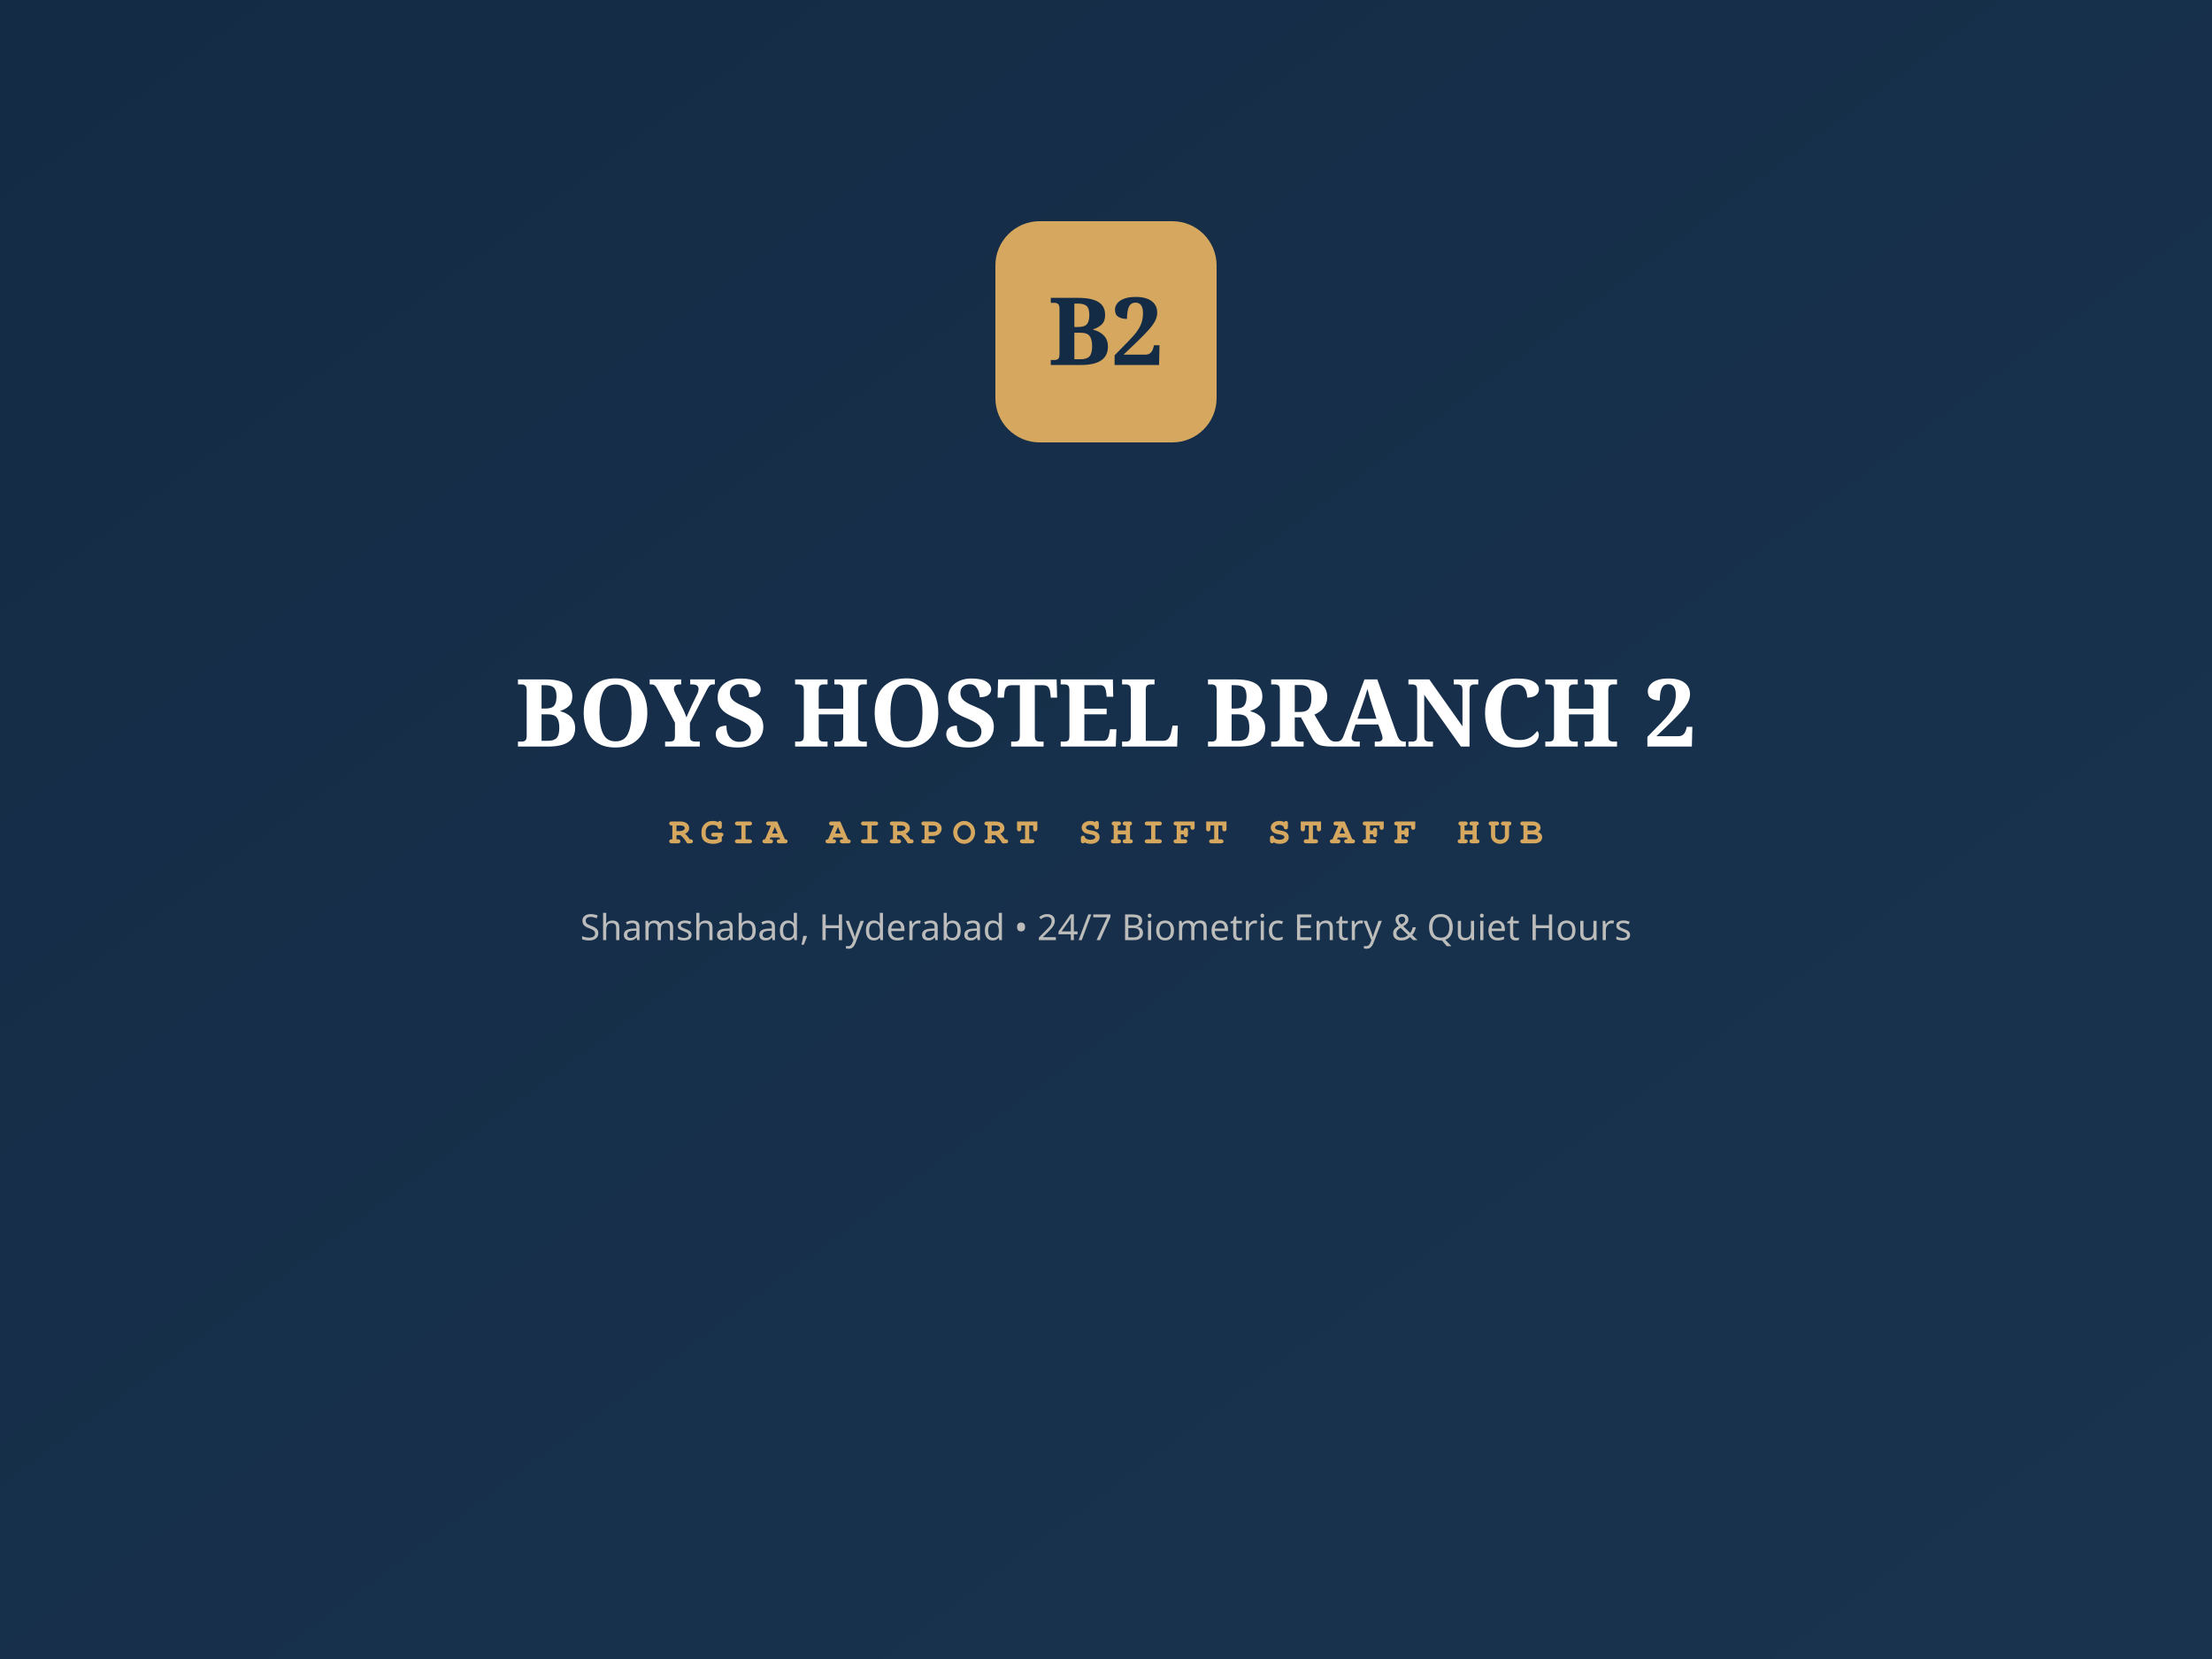
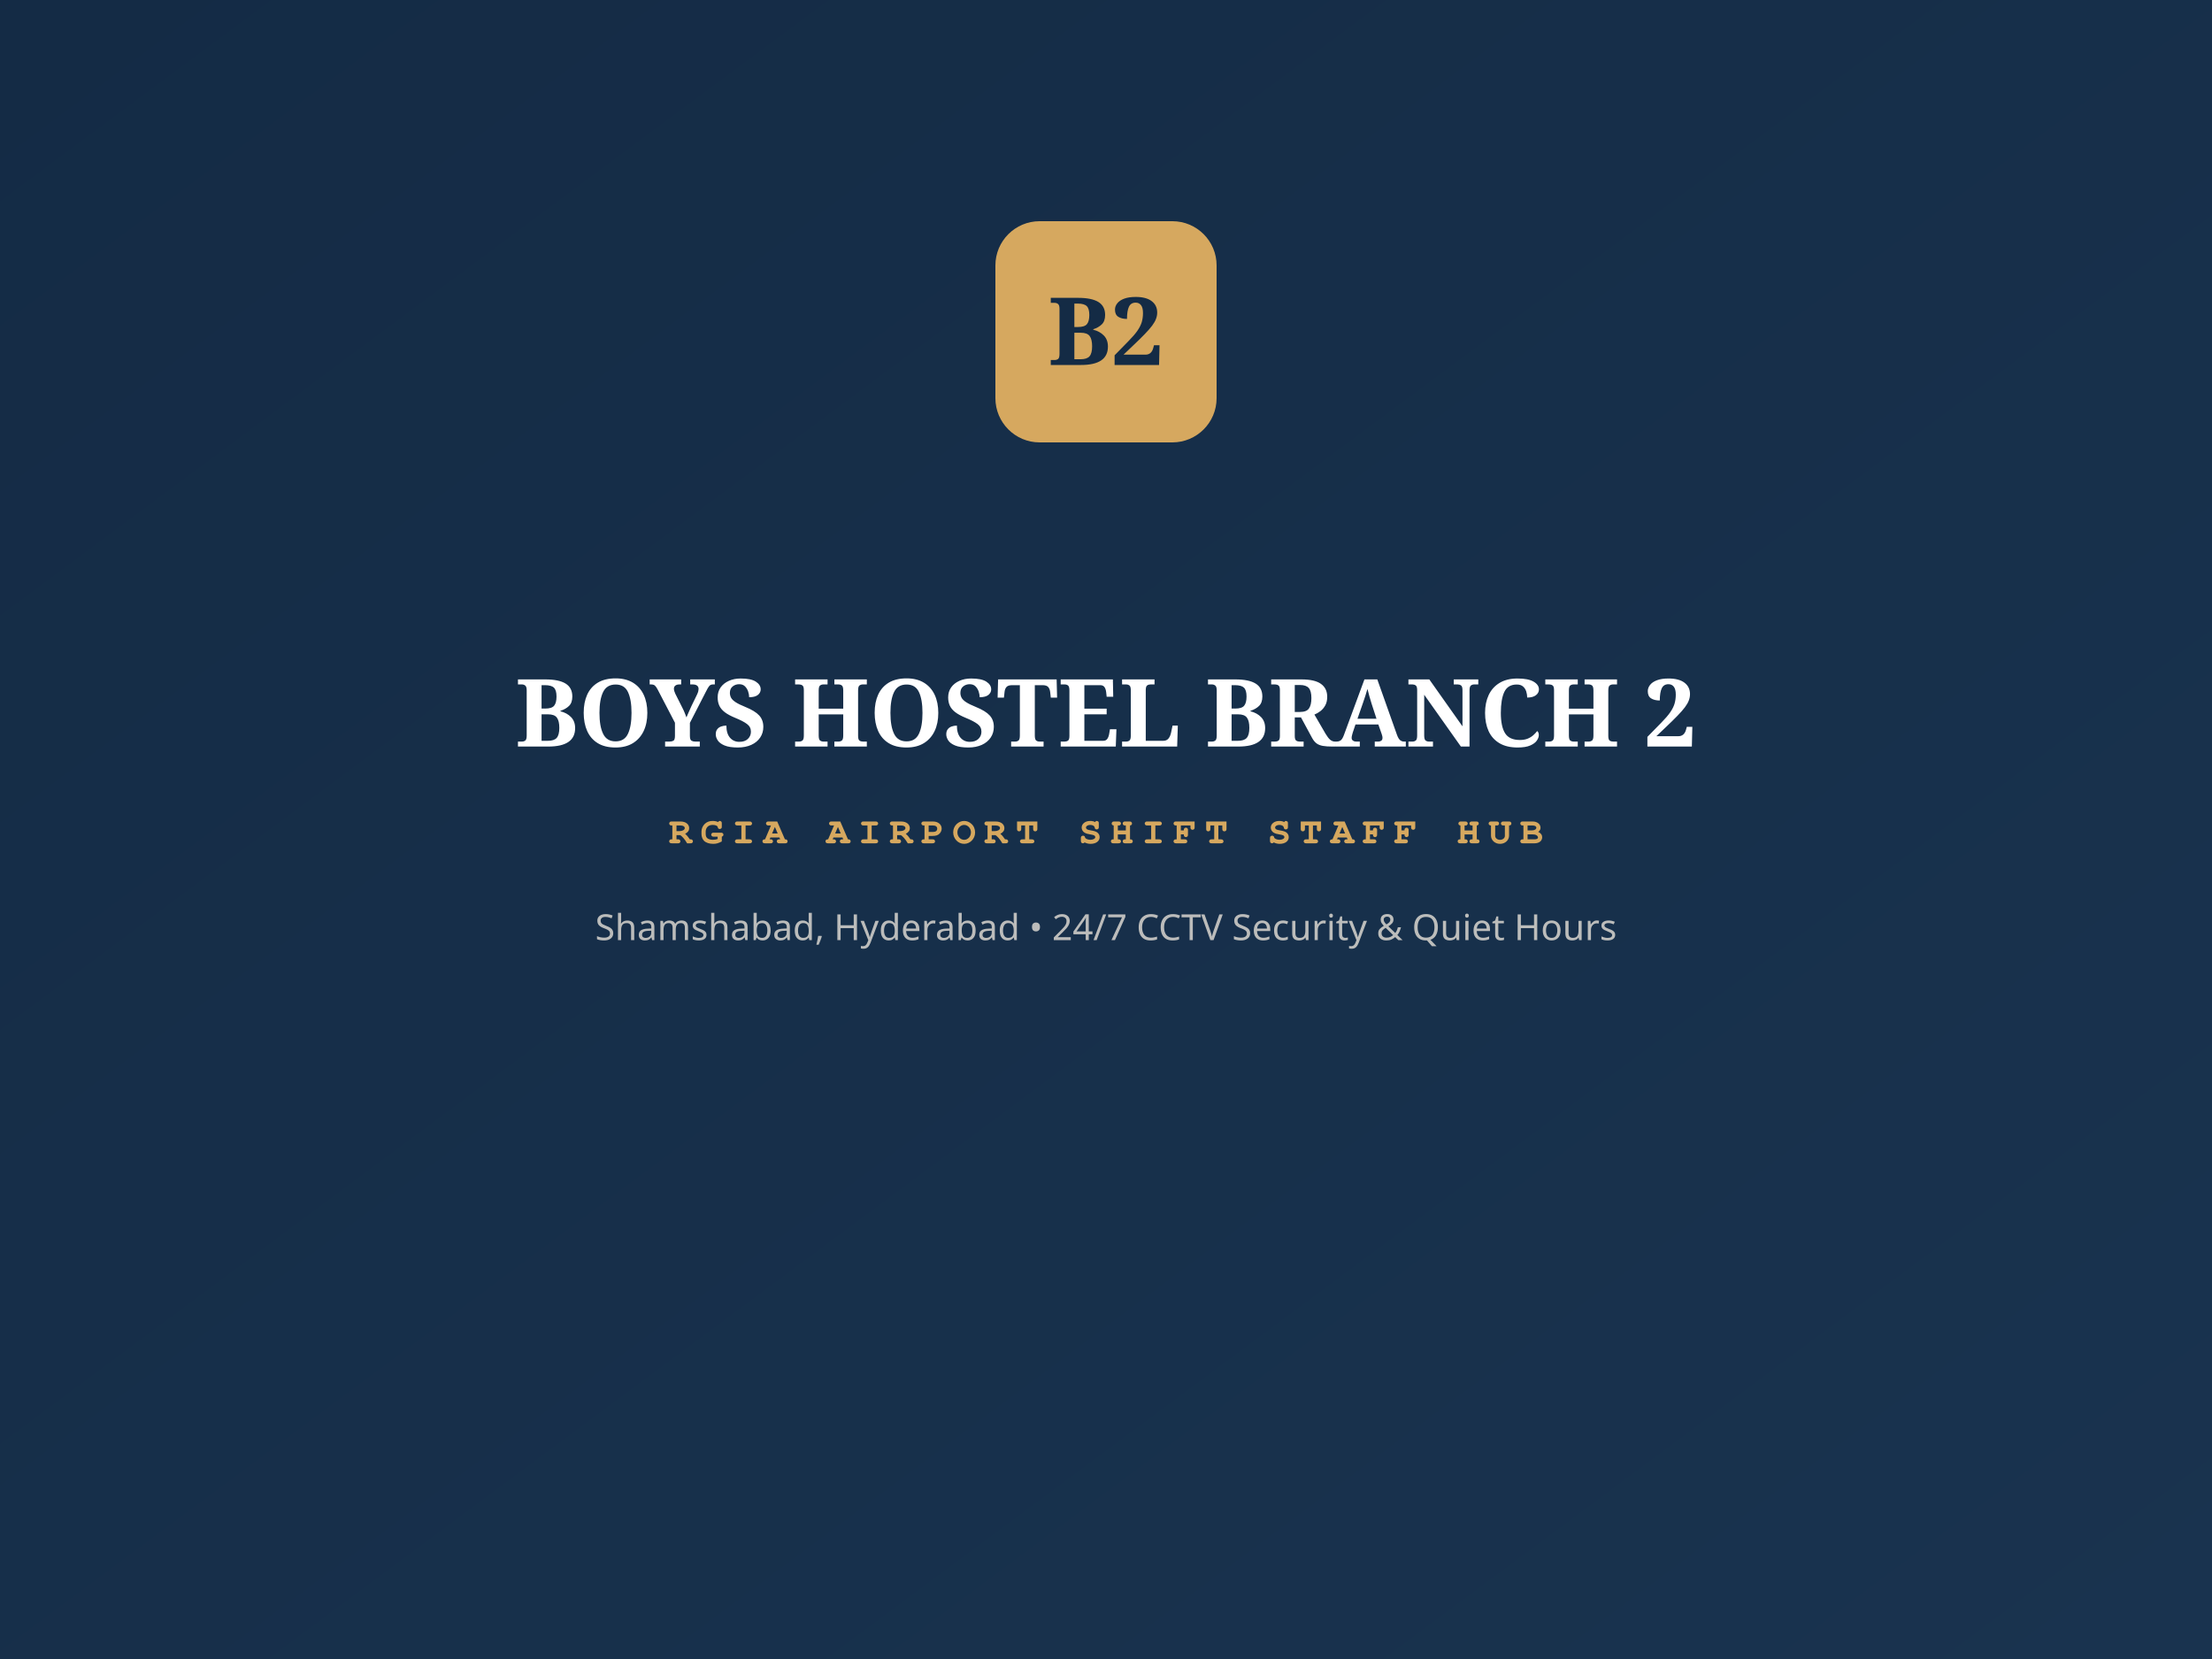
<svg xmlns="http://www.w3.org/2000/svg" viewBox="0 0 800 600" width="100%" height="100%">
  <defs>
    <linearGradient id="bg2" x1="0%" y1="0%" x2="100%" y2="100%">
      <stop offset="0%" stop-color="#142B45" />
      <stop offset="100%" stop-color="#19334F" />
    </linearGradient>
  </defs>
  <rect width="800" height="600" fill="url(#bg2)" />
  <g text-anchor="middle">
    <rect x="360" y="80" width="80" height="80" rx="16" fill="#D6A85F" />
    <text x="400" y="132" font-family="Georgia, serif" font-size="34" font-weight="bold" fill="#142B45">B2</text>
    <text x="400" y="270" font-family="Georgia, serif" font-size="34" font-weight="bold" fill="#FFFFFF">BOYS HOSTEL BRANCH 2</text>
    <text x="400" y="305" font-family="Courier, monospace" font-size="14" font-weight="bold" fill="#D6A85F" letter-spacing="3">RGIA AIRPORT SHIFT STAFF HUB</text>
-     <text x="400" y="340" font-family="sans-serif" font-size="13" fill="#E5E0D7" opacity="0.8">Shamshabad, Hyderabad • 24/7 Biometric Entry &amp; Quiet Hours</text>
+     <text x="400" y="340" font-family="sans-serif" font-size="13" fill="#E5E0D7" opacity="0.8">Shamshabad, Hyderabad • 24/7 CCTV Security &amp; Quiet Hours</text>
  </g>
</svg>
